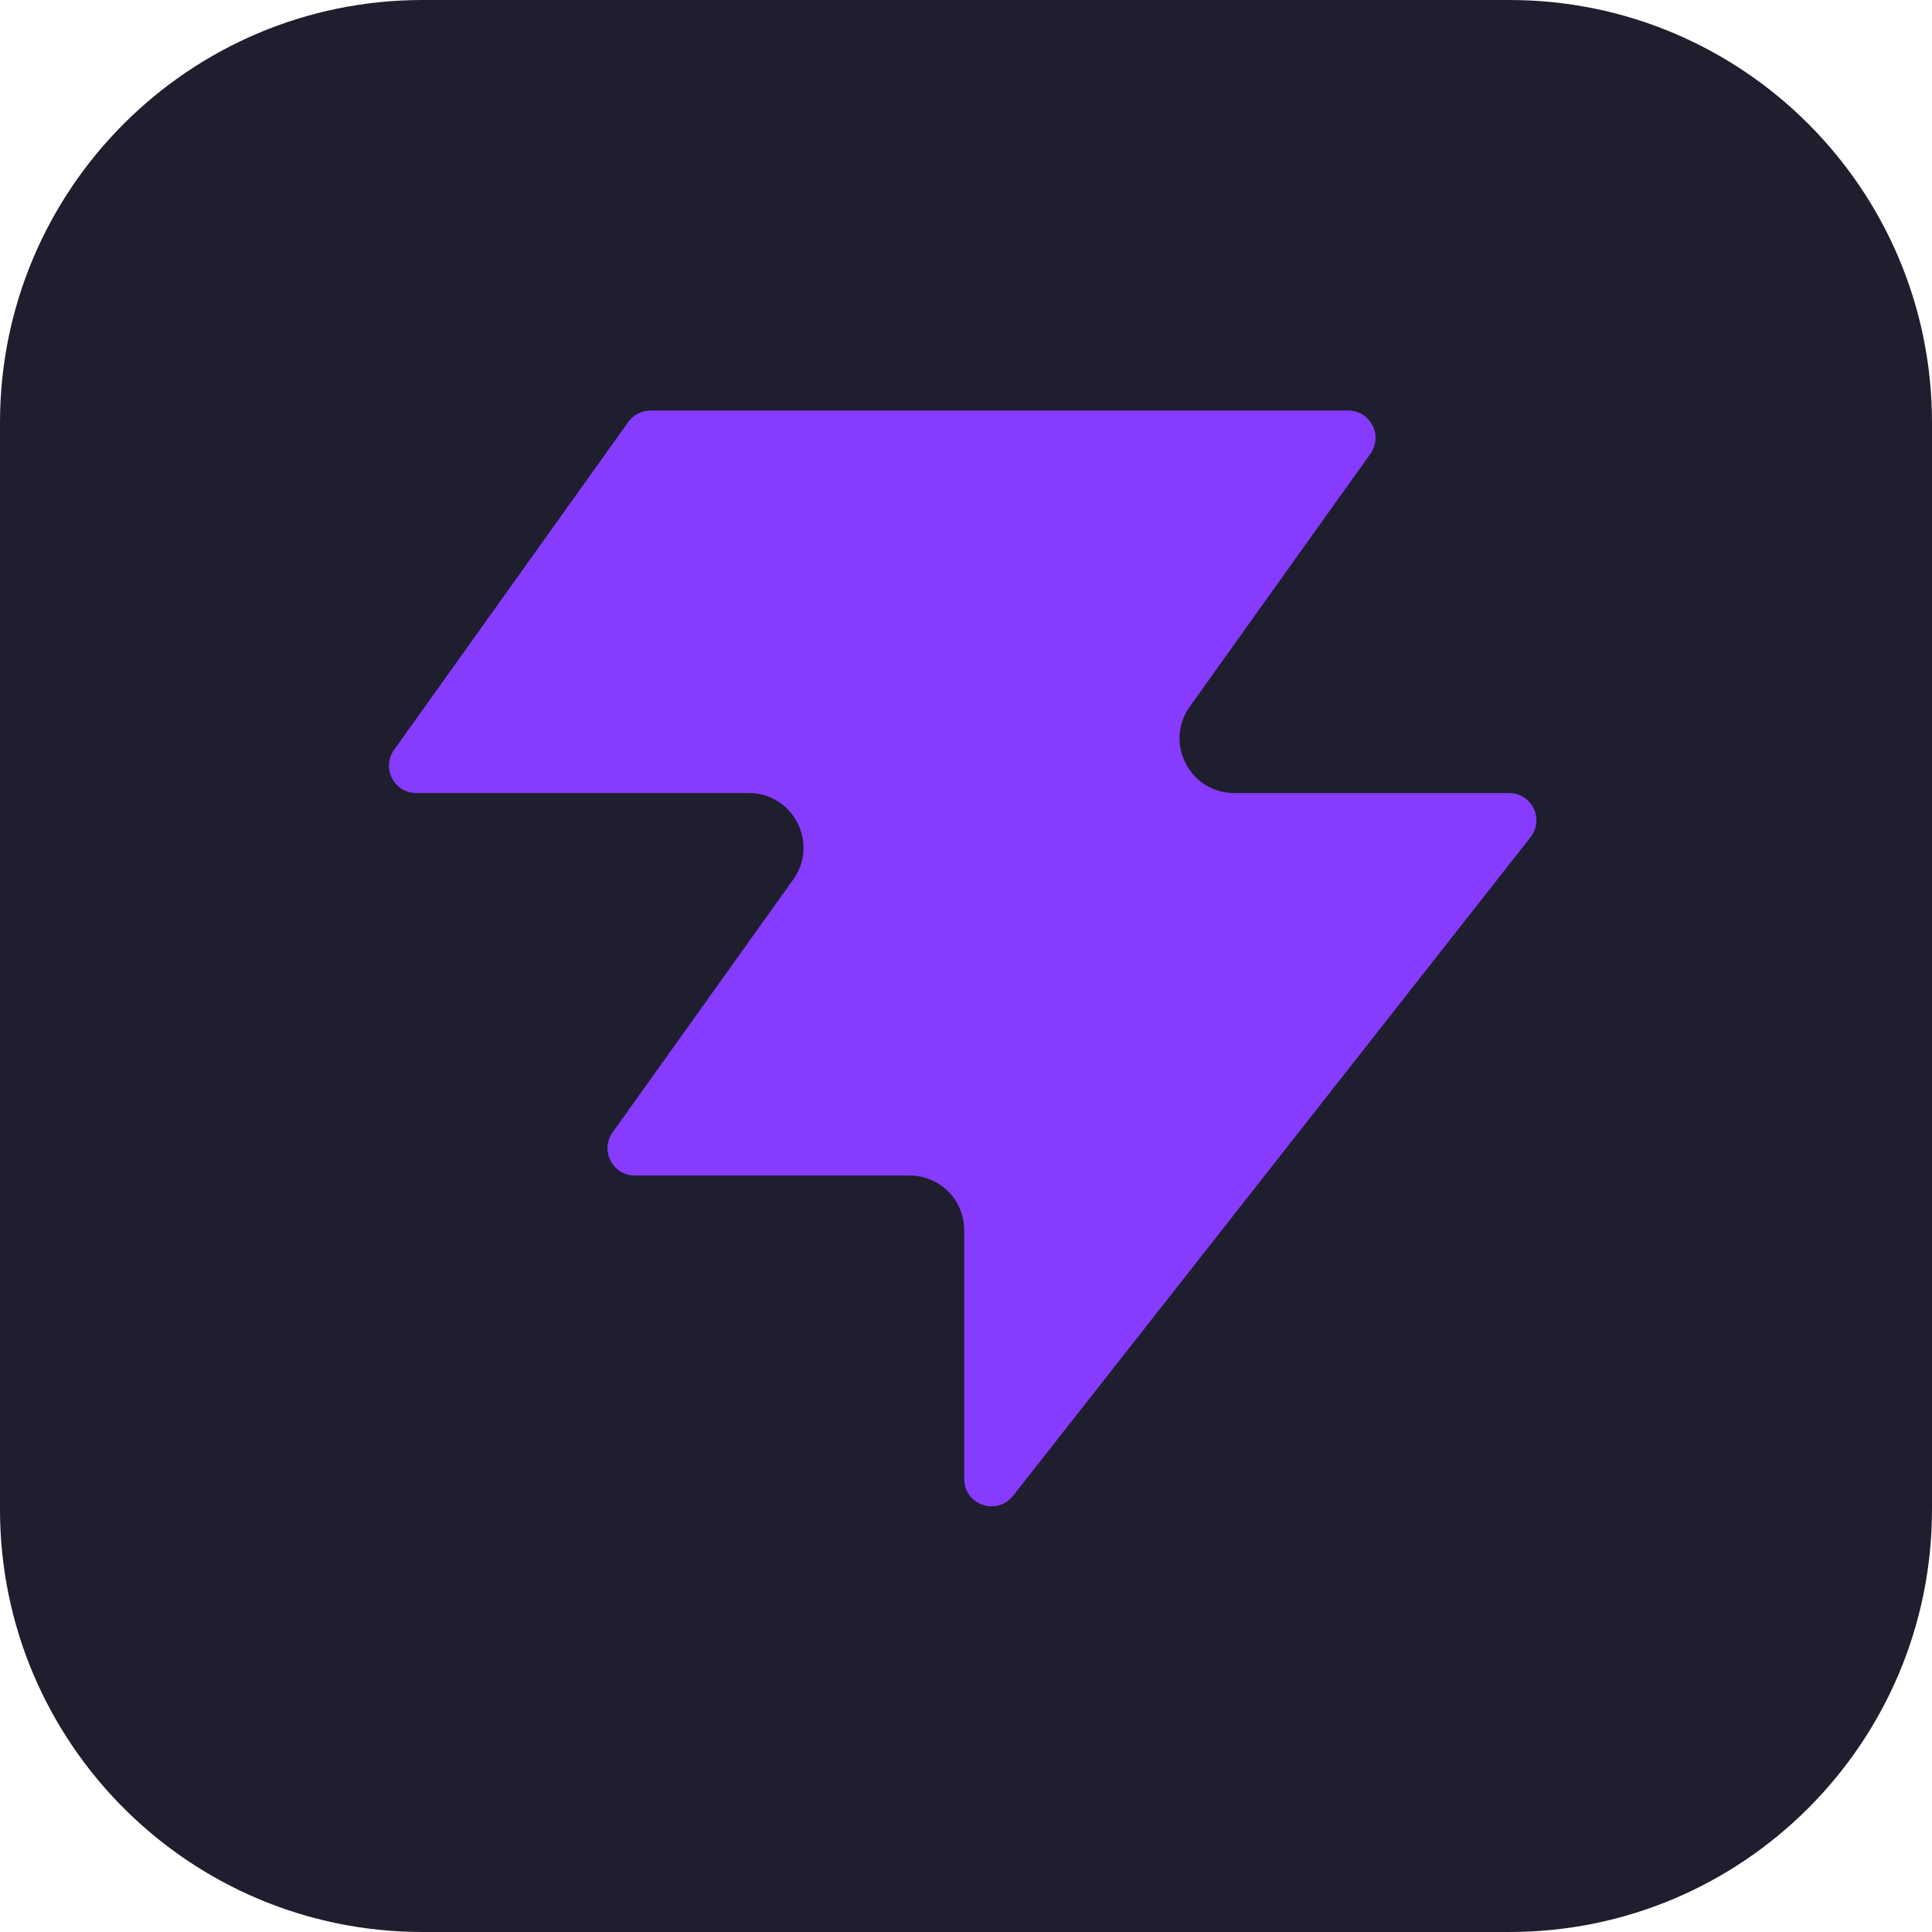
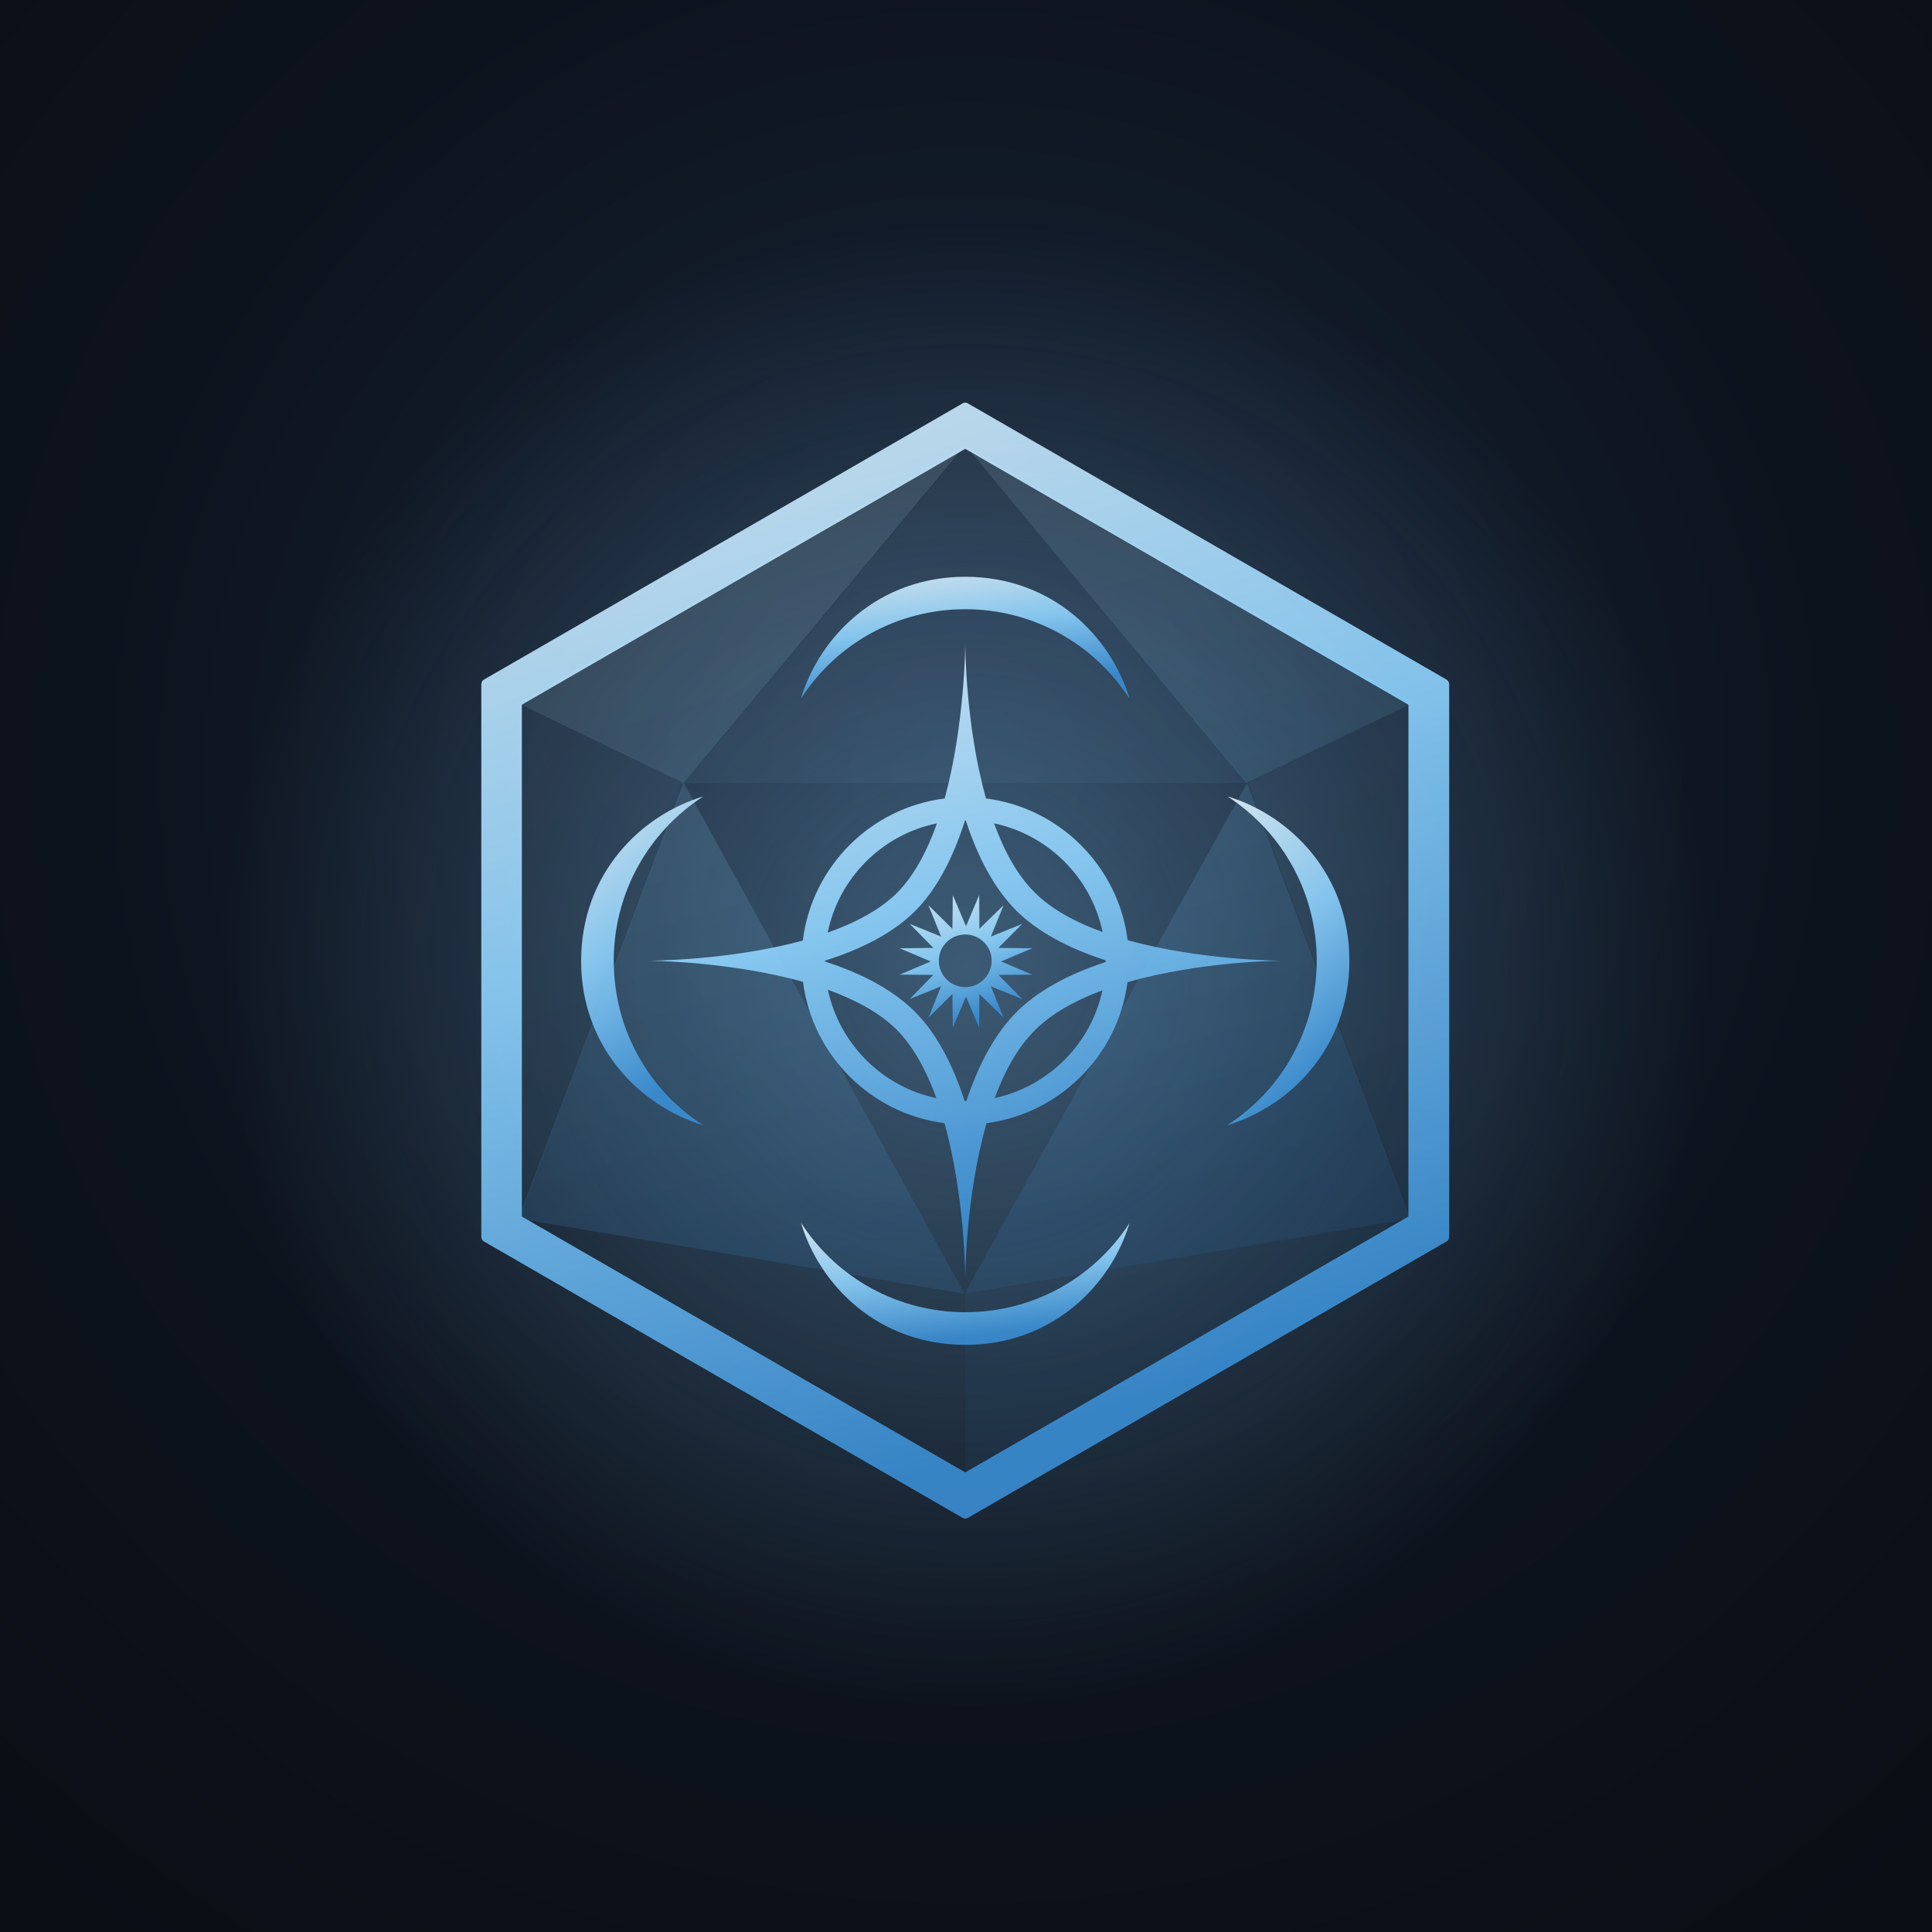
- <svg xmlns="http://www.w3.org/2000/svg" viewBox="0 0 192 192">
-   <rect width="192" height="192" rx="42" fill="#1e1e2e" />
-   <g transform="translate(38.4, 40.8) scale(2.4)">
-     <path fill="#863bff" d="M25.946 44.938c-.664.845-2.021.375-2.021-.698V33.937a2.26 2.26 0 0 0-2.262-2.262H10.287c-.92 0-1.456-1.04-.92-1.788l7.48-10.471c1.07-1.497 0-3.578-1.842-3.578H1.237c-.92 0-1.456-1.04-.92-1.788L10.013.474c.214-.297.556-.474.92-.474h28.894c.92 0 1.456 1.04.92 1.788l-7.48 10.471c-1.07 1.498 0 3.579 1.842 3.579h11.377c.943 0 1.473 1.088.89 1.83L25.947 44.94z" />
+ <svg xmlns="http://www.w3.org/2000/svg" viewBox="0 0 512 512">
+   <defs>
+     <linearGradient id="sl" x1="0" y1="0" x2="0.3" y2="1">
+       <stop offset="0" stop-color="#e6f6ff" />
+       <stop offset="0.5" stop-color="#8fd4ff" />
+       <stop offset="1" stop-color="#3a8fd6" />
+     </linearGradient>
+     <radialGradient id="bg" cx="0.5" cy="0.4" r="0.75">
+       <stop offset="0" stop-color="#18263a" />
+       <stop offset="0.6" stop-color="#0d131d" />
+       <stop offset="1" stop-color="#0a0e15" />
+     </radialGradient>
+     <radialGradient id="halo" cx="0.5" cy="0.5" r="0.5">
+       <stop offset="0" stop-color="#8fd4ff" stop-opacity="0.32" />
+       <stop offset="1" stop-color="#8fd4ff" stop-opacity="0" />
+     </radialGradient>
+   </defs>
+   <rect width="512" height="512" fill="url(#bg)" />
+   <circle cx="256" cy="256" r="200" fill="url(#halo)" />
+   <g transform="translate(126.0 106.0) scale(5.0)">
+     <path d="M25.96 2.45L11.08 20.3L40.94 20.3L25.96 2.45M40.94 20.3L49.61 43.39L49.61 16.07L40.94 20.3M2.31 43.39L11.08 20.3L2.31 16.07L2.31 43.39M25.96 47.37L25.96 56.98L49.61 43.39L25.96 47.37" fill="url(#sl)" fill-opacity="0.05" />
+     <path d="M25.99 2.45L40.87 20.3L49.64 16.07L25.99 2.45M2.27 16.07L11.04 20.3L25.92 2.45L2.27 16.07M25.92 47.37L49.57 43.39L40.9 20.3L25.92 47.37M2.27 43.39L25.92 47.37L11.04 20.3L2.27 43.39" fill="url(#sl)" fill-opacity="0.15" />
+     <path d="M25.96 0.14C25.91 0.14 25.86 0.15 25.82 0.18L0.45 14.82C0.36 14.87 0.31 14.97 0.31 15.07L0.31 44.36C0.31 44.46 0.36 44.55 0.45 44.6L25.82 59.25C25.86 59.28 25.91 59.29 25.96 59.29C26.01 59.29 26.05 59.28 26.1 59.25L51.47 44.6C51.55 44.55 51.61 44.46 51.61 44.36L51.61 15.07C51.61 14.97 51.55 14.87 51.47 14.82L26.1 0.18C26.05 0.15 26.01 0.14 25.96 0.14M25.96 2.59L49.45 16.15L49.45 43.28L25.96 56.84L2.46 43.28L2.46 16.15L25.96 2.59" fill="url(#sl)" fill-opacity="0.89" />
+     <path d="M25.96 11.09C29.5 11.09 32.75 12.87 34.67 15.84C33.68 12.53 30.58 9.37 25.96 9.37C21.36 9.37 18.24 12.52 17.25 15.83C19.17 12.86 22.42 11.09 25.96 11.09" fill="url(#sl)" fill-opacity="0.89" />
+     <path d="M25.97 48.35C22.43 48.35 19.17 46.58 17.25 43.6C18.24 46.92 21.34 50.08 25.97 50.08C30.57 50.08 33.68 46.93 34.67 43.62C32.75 46.58 29.5 48.35 25.97 48.35" fill="url(#sl)" fill-opacity="0.89" />
+     <path d="M39.86 21.01C42.82 22.94 44.59 26.19 44.59 29.72C44.59 33.26 42.82 36.52 39.84 38.44C43.16 37.45 46.32 34.34 46.32 29.72C46.32 25.12 43.17 22.01 39.86 21.01" fill="url(#sl)" fill-opacity="0.89" />
+     <path d="M7.33 29.73C7.33 26.19 9.11 22.93 12.08 21.01C8.77 22 5.6 25.11 5.6 29.73C5.6 34.33 8.76 37.44 12.07 38.44C9.1 36.52 7.33 33.26 7.33 29.73" fill="url(#sl)" fill-opacity="0.89" />
+     <path d="M18.68 31.26C20.11 31.78 21.41 32.46 22.33 33.38C23.24 34.3 23.92 35.59 24.43 37C21.56 36.4 19.29 34.13 18.68 31.26M24.46 22.44C23.95 23.88 23.26 25.2 22.35 26.12C21.42 27.04 20.11 27.72 18.67 28.23C19.26 25.33 21.56 23.03 24.46 22.44M33.24 28.2C31.83 27.69 30.54 27.01 29.63 26.09C28.7 25.17 28.01 23.87 27.49 22.44C30.37 23.05 32.64 25.32 33.24 28.2M25.96 37.16C25.95 37.16 25.94 37.16 25.93 37.16C25.26 35.1 24.38 33.51 23.29 32.42C22.19 31.32 20.59 30.43 18.52 29.76C18.52 29.75 18.52 29.74 18.52 29.72C20.61 29.06 22.21 28.18 23.31 27.08C24.4 25.99 25.28 24.38 25.95 22.28C25.95 22.28 25.96 22.28 25.96 22.28C25.97 22.28 25.98 22.29 25.99 22.29C26.66 24.35 27.56 25.95 28.66 27.06C29.76 28.15 31.34 29.03 33.4 29.7C33.4 29.71 33.4 29.71 33.4 29.72C33.4 29.75 33.4 29.77 33.4 29.79C31.35 30.46 29.77 31.35 28.67 32.45C27.58 33.55 26.69 35.13 26.02 37.16C26 37.16 25.98 37.16 25.96 37.16M27.52 37C28.04 35.6 28.72 34.33 29.64 33.42C30.55 32.5 31.83 31.81 33.23 31.29C32.62 34.14 30.37 36.38 27.52 37M34.56 30.86C38.48 29.73 42.76 29.72 42.76 29.72C42.75 29.72 38.48 29.72 34.57 28.63C34.07 24.72 30.97 21.62 27.06 21.12C25.96 17.2 25.96 12.93 25.96 12.92C25.96 12.93 25.94 17.21 24.87 21.12C20.95 21.61 17.84 24.72 17.35 28.65C13.44 29.72 9.16 29.72 9.16 29.72C9.16 29.72 13.44 29.74 17.36 30.84C17.86 34.74 20.96 37.83 24.86 38.33C25.95 42.23 25.96 46.51 25.96 46.52C25.96 46.51 25.97 42.23 27.09 38.33C30.97 37.82 34.05 34.74 34.56 30.86" fill="url(#sl)" fill-opacity="0.89" />
+     <path d="M25.96 31.12C25.19 31.12 24.56 30.49 24.56 29.72C24.56 28.95 25.19 28.33 25.96 28.33C26.73 28.33 27.36 28.95 27.36 29.72C27.36 30.49 26.73 31.12 25.96 31.12M28.98 31.75L27.72 30.47L29.51 30.46L27.86 29.76L29.51 29.06L27.72 29.04L28.98 27.77L27.32 28.44L27.99 26.78L26.71 28.03L26.7 26.24L26 27.89L25.3 26.24L25.28 28.03L24.01 26.78L24.68 28.44L23.02 27.77L24.27 29.04L22.48 29.06L24.13 29.76L22.48 30.46L24.27 30.47L23.02 31.75L24.68 31.08L24.01 32.74L25.28 31.48L25.3 33.27L26 31.62L26.7 33.27L26.71 31.48L27.99 32.74L27.32 31.08L28.98 31.75" fill="url(#sl)" fill-opacity="0.89" />
  </g>
</svg>
